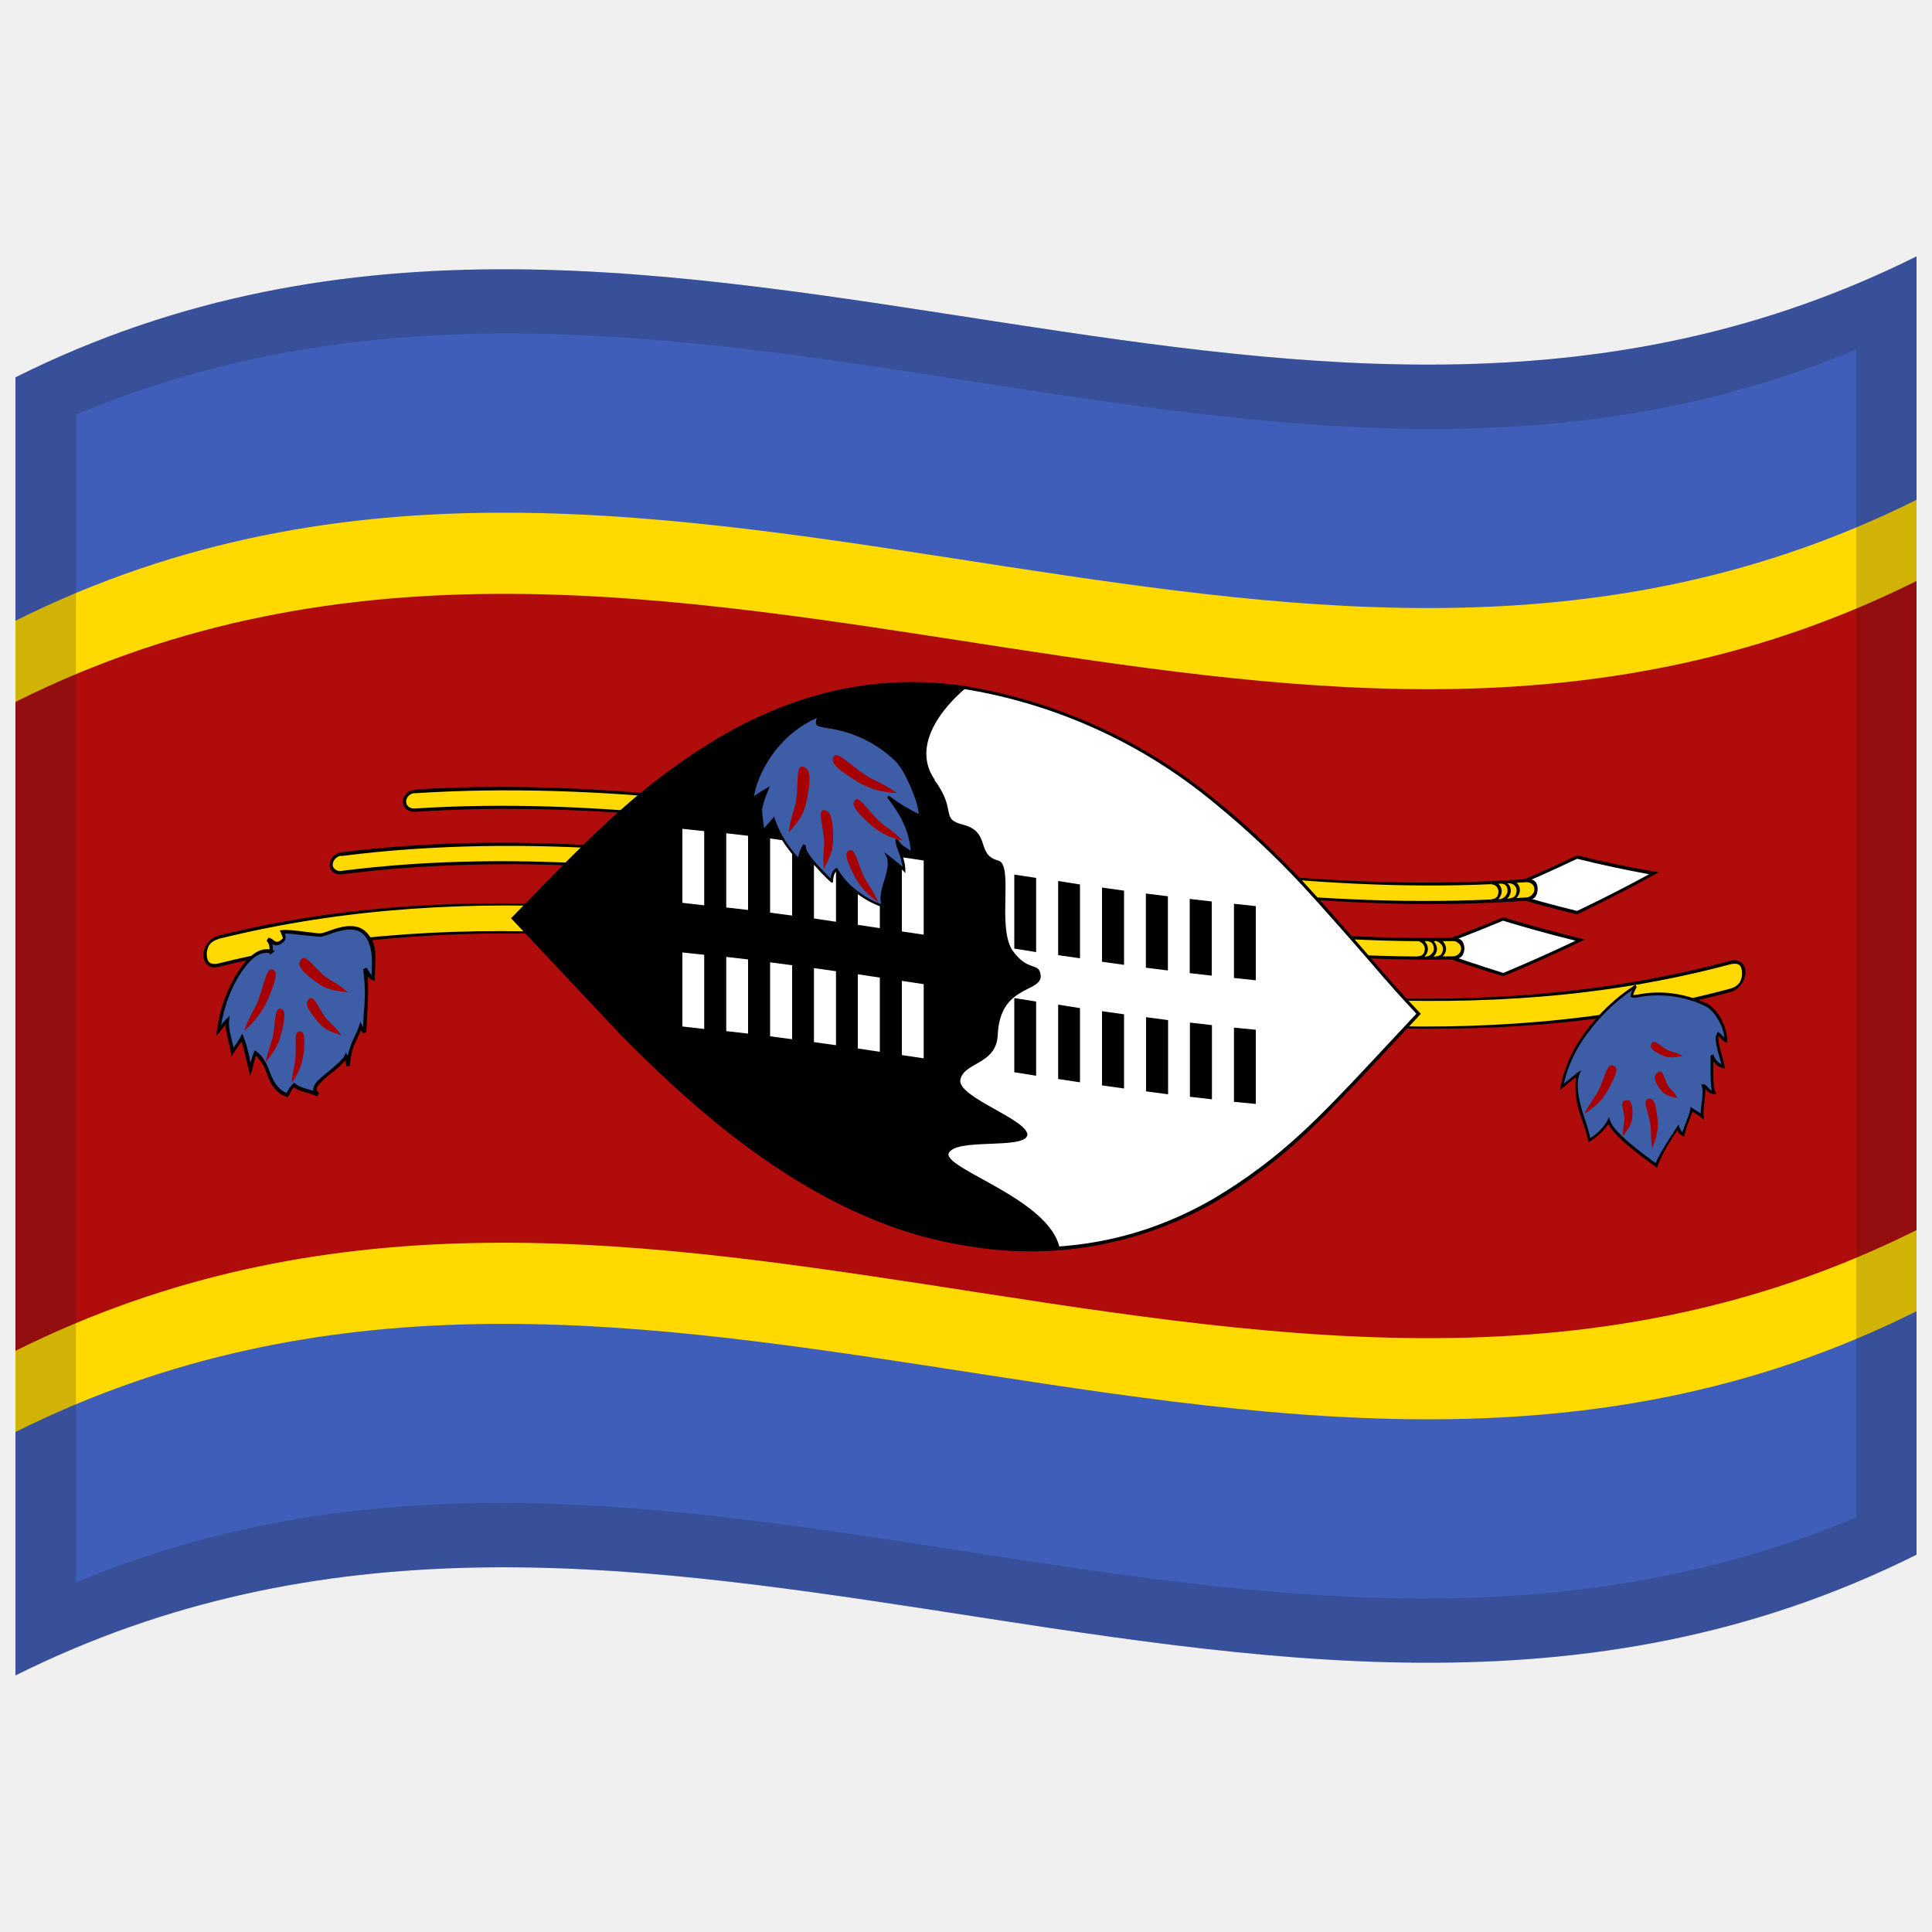
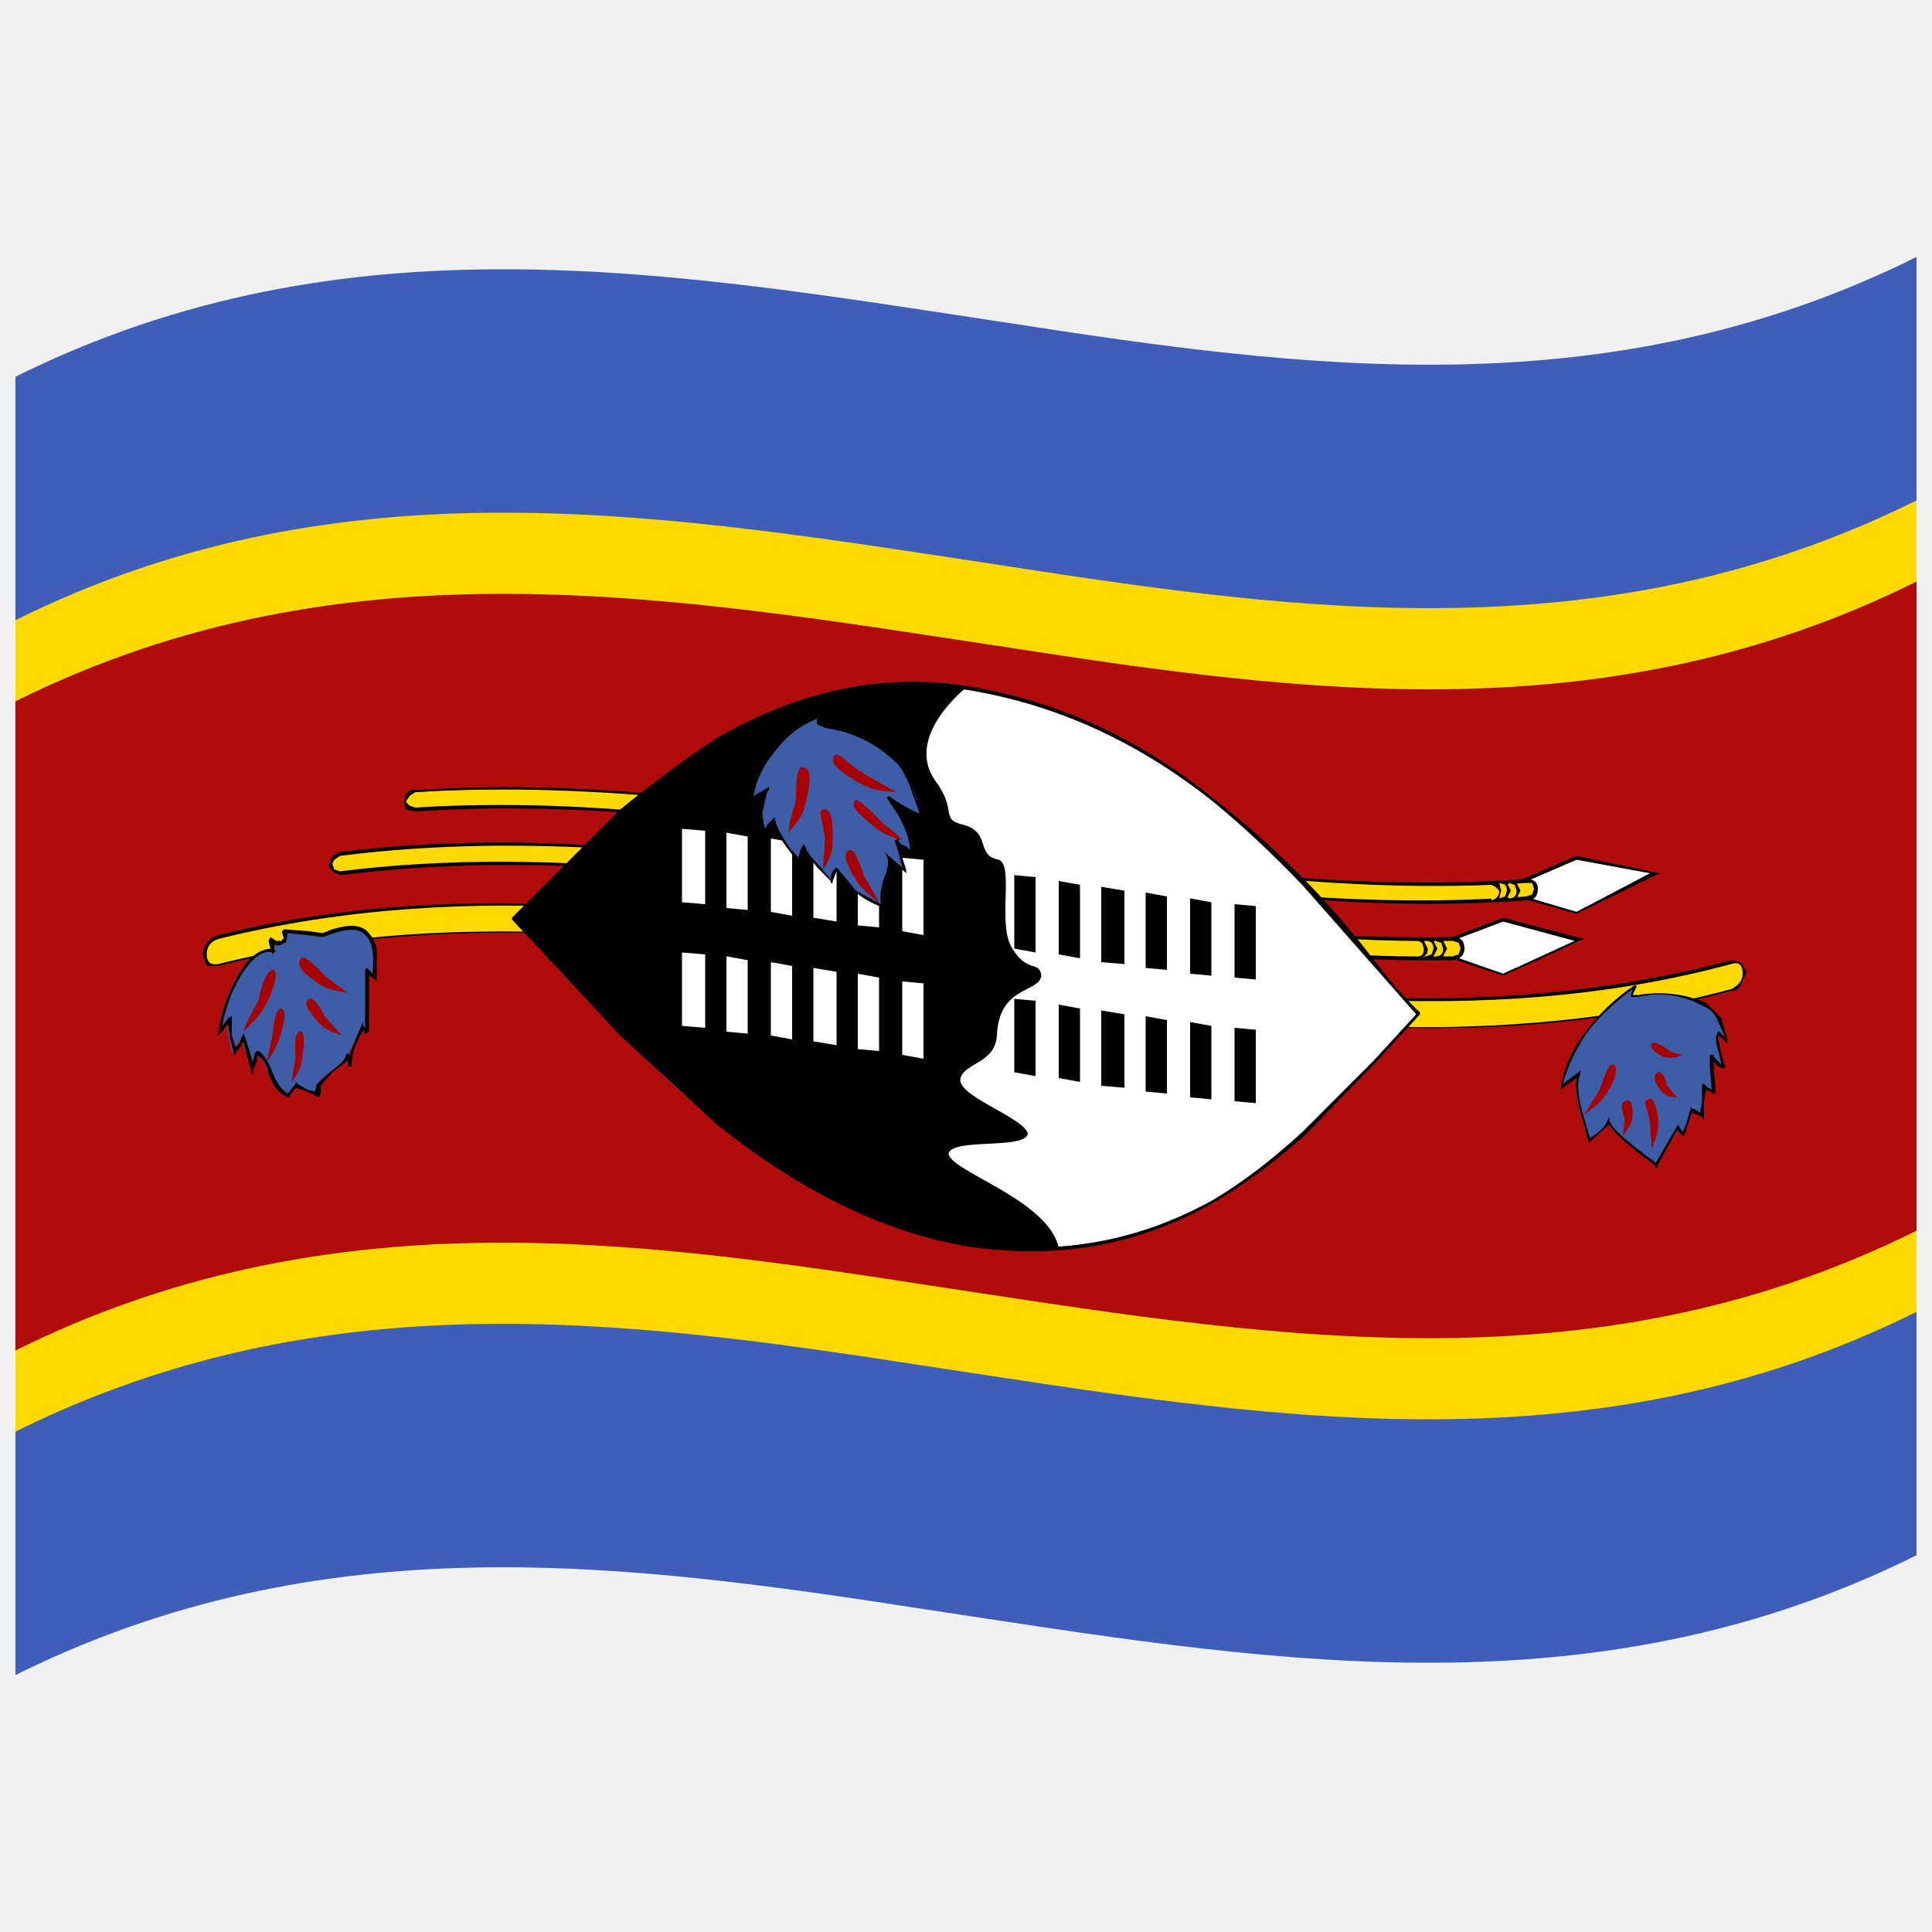
<svg xmlns="http://www.w3.org/2000/svg" viewBox="0 0 1000 1000">
-   <path fill="#3e5eb9" d="M8 195.3c170.8-85.3 341-54.5 513.3-28C676.5 191 833.4 211.8 992 132.7v672c-170.8 85.3-341 54.5-513.3 28C323.5 809 166.6 788.1 8 867.2z" />
-   <path fill="#ffd900" d="M8 321.3c170.8-85.3 341-54.5 513.3-28C676.5 317 833.4 337.8 992 258.7v420c-170.8 85.3-341 54.5-513.3 28C323.5 683 166.6 662.1 8 741.2z" />
-   <path fill="#b10c0c" d="M8 363.3c170.8-85.3 341-54.5 513.3-28C676.5 359 833.4 379.8 992 300.7v336c-170.8 85.3-341 54.5-513.3 28C323.5 641 166.6 620.1 8 699.2z" />
-   <path fill="#fff" d="M816.3 443.6a827 827 0 0 1-39.8 17.7q19.5 6 39.8 11.1A786 786 0 0 0 856 452q-19.6-3.4-39.8-8.4" />
-   <path d="M816.3 442.7q20.8 5.2 42.3 8.8a793 793 0 0 1-42.3 21.8q-21-5-42.3-11.8a838 838 0 0 0 42-18.6zm0 1.8a842 842 0 0 1-37.4 16.7q18.5 5.7 37.4 10.3a783 783 0 0 0 37.3-19 598 598 0 0 1-37.3-8" />
-   <path fill="#ffd900" d="M214.6 409.6c190-12.3 379.9 60.2 575.5 46q4.6.2 5 4.5c-.2 2.8-2 4.8-5 5.2-190 13.7-379.9-58.8-575.5-46.1q-4.7-.2-5.1-4.5.4-4.4 5-5.1" />
-   <path d="M214.6 408.7C404.6 396.4 594.5 469 790 455c4-.1 5.7 1.2 5.9 5.1-.2 4-1.8 5.6-6 6.1-189.9 13.7-379.8-58.8-575.4-46q-2.5 0-4.2-1.4a5 5 0 0 1-1.8-3.9 6 6 0 0 1 1.8-4.1 7 7 0 0 1 4.2-2m0 1.7q-1.9.3-3 1.4-1.3 1.4-1.3 2.9 0 1.6 1.2 2.7 1.3 1 3 1c190-12.4 380 60.1 575.6 46q1.7 0 3-1.4 1.2-1.2 1.2-2.8 0-1.7-1.2-2.7-1.3-1-3-1c-190 13.7-379.9-58.8-575.5-46" />
-   <path fill="#ffd900" d="M781.2 465.9a6 6 0 0 0 4.6-5.1 5 5 0 0 0-4.6-4.5z" />
-   <path d="M781.2 465c2.6-.3 3.7-1.4 3.8-4.2q0-1.4-1.2-2.6a4 4 0 0 0-2.6-1v-1.8q2 0 3.8 1.5a5 5 0 0 1 1.7 3.8q0 2.1-1.7 4a6 6 0 0 1-3.8 2z" />
-   <path fill="#ffd900" d="M776.5 466.1a6 6 0 0 0 4.7-5 5 5 0 0 0-4.7-4.6z" />
-   <path d="M776.5 465.3a4 4 0 0 0 2.6-1.4q1.2-1.4 1.2-2.8 0-3.9-3.8-3.7v-1.7q2 0 3.8 1.5a5 5 0 0 1 1.7 3.8q0 2.1-1.7 4a6 6 0 0 1-3.8 2z" />
-   <path fill="#ffd900" d="M771.8 466.4a6 6 0 0 0 4.7-5 5 5 0 0 0-4.7-4.6z" />
-   <path d="M771.8 465.5c2.7-.3 3.7-1.4 3.8-4.1q0-1.4-1.2-2.7a4 4 0 0 0-2.6-1v-1.8q2 0 3.8 1.6a5 5 0 0 1 1.7 3.8 6 6 0 0 1-1.7 4 6 6 0 0 1-3.8 2z" />
-   <path fill="#fff" d="M778.1 475.7a905 905 0 0 1-39.8 15.4 861 861 0 0 0 39.8 13.4 841 841 0 0 0 39.8-17.9 714 714 0 0 1-39.8-11" />
-   <path d="M778.1 474.8q21 6.3 42.3 11.5a833 833 0 0 1-42.3 19q-21-6.3-42.3-14.2 20.7-7.4 42-16.2zm0 1.7a912 912 0 0 1-37.3 14.6q18.4 6.6 37.3 12.5a851 851 0 0 0 37.4-16.7 705 705 0 0 1-37.4-10.3" />
-   <path fill="#ffd900" d="M176.4 442c190.2-24.2 379.7 47.4 575.5 44.2q4.6.4 5.1 4.7-.5 4.3-5 4.9c-189.8 3-380.2-69-575.6-44.1q-4.7 0-5-4.2.3-4.4 5-5.4" />
-   <path d="M176.4 441.2C366.6 417 556.1 488.5 752 485.4c4.1 0 5.7 1.6 6 5.5-.3 3.9-1.9 5.5-6 5.7-189.7 3.1-380-69-575.5-44q-2.5.2-4.2-1.2a5 5 0 0 1-1.7-3.7q0-2.4 1.7-4.3a7 7 0 0 1 4.2-2.2m0 1.7q-1.7.3-3 1.6-1.2 1.4-1.3 3 0 1.5 1.3 2.5a4 4 0 0 0 3 .8C366.6 426.5 556.1 498.1 752 495q1.7 0 3-1.2a4 4 0 0 0 1.3-2.8q0-1.6-1.3-2.7a4 4 0 0 0-3-1.2c-189.7 3.1-380-69-575.5-44" />
-   <path fill="#ffd900" d="M743 495.9a5 5 0 0 0 4.7-4.8 5 5 0 0 0-4.7-4.8z" />
-   <path d="M743 495c2.7-.1 3.7-1.2 3.9-4a4 4 0 0 0-1.3-2.6 4 4 0 0 0-2.6-1.3v-1.7q2.1 0 3.8 1.8a6 6 0 0 1 1.7 3.8q0 2.2-1.7 4a6 6 0 0 1-3.8 1.7z" />
-   <path fill="#ffd900" d="M738.3 495.9a5 5 0 0 0 4.7-4.8 5 5 0 0 0-4.7-4.8z" />
-   <path d="M738.3 495q1.5 0 2.6-1.2a4 4 0 0 0 1.3-2.7c-.2-2.7-1.2-3.8-3.9-4v-1.6q2.1 0 3.8 1.7a6 6 0 0 1 1.7 3.9q0 2.1-1.7 3.9a6 6 0 0 1-3.8 1.7z" />
-   <path fill="#ffd900" d="M733.6 495.9a5 5 0 0 0 4.7-4.8 5 5 0 0 0-4.7-4.8z" />
-   <path d="M733.6 495c2.7-.1 3.7-1.2 3.9-4a4 4 0 0 0-1.2-2.6 4 4 0 0 0-2.7-1.3v-1.7q2.1 0 3.8 1.8a6 6 0 0 1 1.7 3.9q0 2.1-1.7 3.9a5 5 0 0 1-3.8 1.7z" />
-   <path fill="#ffd900" d="M113 485.2c259.2-64.7 518 83.9 782.7 13 4-.8 6.7 1.1 7 5.3-.3 4.2-3 7.7-7 9-259.5 69.6-517.6-79-782.7-13q-6.2 1-7-5.3a10 10 0 0 1 7-9" />
-   <path d="M113 484.3c259.2-64.7 518 83.9 782.7 13q3.3-.9 5.5.8t2.3 5.1a11 11 0 0 1-2.3 6.4q-2.3 3-5.5 3.9c-259.5 69.5-517.6-79.1-782.7-13q-3.3.8-5.5-1t-2.3-5.1a11 11 0 0 1 7.8-10.1m0 1.8c-4.1 1.2-5.8 3.5-6 7.8.2 4.3 1.8 5.6 6 4.8 259.2-64.7 518 83.9 782.7 13 4.1-1.3 5.9-3.6 6-8-.2-4.3-1.8-5.5-6-4.6C636.2 568.6 378.1 420 113 486" />
-   <path fill="#fff" d="M734.3 524.7C686.9 573 625.5 663 500 644c-109-17.2-188.2-121.1-234.3-168.7 47.9-48.8 124-136 234.3-119.3 124.7 19.6 187.8 120.6 234.3 168.7" />
-   <path d="m734.9 525.3-23 24.7q-23.5 25.3-37 37.8a269 269 0 0 1-46 34.4 192 192 0 0 1-129 22.6c-43-6.7-85.6-28.2-128.5-63q-24-19.6-50-46l-40.6-43.2-15.7-16.7-.6-.6.6-.6 15.6-16q25.5-26.3 40.6-39.5a337 337 0 0 1 50-37c43-25.3 85.5-33.6 128.7-27a274 274 0 0 1 129 58.7q22.5 18 45.8 42.8 13.5 14.6 37 41.8a673 673 0 0 0 23 25.6l.6.6zm-1.8-.6a686 686 0 0 1-22.5-25.2q-23.4-27-37-41.7a451 451 0 0 0-45.6-42.6 271 271 0 0 0-128-58.4c-42.8-6.5-85 1.8-127.7 26.9q-24 14.2-49.9 36.8c-10 9-23.5 21.8-40.5 39.3l-15 15.5 15 16.1 40.6 43.2q25.8 26.5 49.8 46C415 615 457.3 636.4 500 643c46.4 7.1 88.7.2 128-22.5a268 268 0 0 0 45.7-34.1q13.5-12.4 37-37.7z" />
-   <path d="M483.6 403.6C495.8 420 486 423.8 499 427c13.8 3.8 6.2 15.6 17.7 18.4 8 2.3-.5 33.2 7 46 8.5 12.5 14.5 5.8 15 14-.4 8.6-21.4 4.4-22.3 30.8-1.1 15.2-18 13.5-19.4 23.1-.2 9.1 34.5 20 34.8 28.1-1.3 8-38.4 1.1-40.9 10-.1 8.4 52.5 23.7 57.6 48.7-8.2 1.4-31 .5-48.4-2.1-108.8-17.1-188.2-121.1-234.3-168.7 48-48.8 124-136 234.3-119.3-.4.3-31.9 25-16.3 47.6z" />
-   <path fill="#fff" d="M353.2 467.3V429l11.3 1.2v38.4zm34-34.7V471l-11.3-1.3v-38.4zm22.8 3v38.3l-11.4-1.5V434zm-56.8 95.7V493l11.3 1.2v38.4zm34-34.7V535l-11.3-1.3v-38.4zm22.8 3v38.3l-11.4-1.5v-38.3zm11.3-24.2v-38.3l11.4 1.5v38.5zm34.1-33.4v38.4l-11.4-1.7v-38.4zm22.7 3.4v38.4l-11.3-1.7v-38.4zm-56.8 94v-38.3l11.4 1.6V541zm34.1-33.4v38.4l-11.4-1.7v-38.4zm22.7 3.4v38.4l-11.3-1.7v-38.4z" />
-   <path d="M525 491v-38.3l11.3 1.7v38.4zm34-33.2V496l-11.3-1.6V456zm22.8 3.2v38.4l-11.4-1.6v-38.4zM525 555v-38.4l11.3 1.8v38.4zm34-33.2v38.4l-11.3-1.7V520zm22.8 3.2v38.4l-11.4-1.6v-38.4zm11.3-24.1v-38.4l11.4 1.4v38.4zm34.1-34.3V505l-11.4-1.3v-38.4zM650 469v38.4l-11.3-1.2v-38.4zm-56.8 95.9v-38.4l11.4 1.5v38.4zm34.1-34.3V569l-11.4-1.3v-38.4zM650 533v38.4l-11.3-1.1v-38.4z" />
-   <path fill="#3d5da7" d="M846.6 510.4c-6.7 13.2 5-3.9 36 9.5 5.8 2.8 10.5 11.3 10.7 18.7-1.4-.7-2.6-2.4-4.1-3.5-1.9 3.1 2 12 2.8 17-4.8-1.7-4.4-2.9-6-6 .3 4.2-.5 15.4 1.1 19.4-3.7-.5-3.6-3-5.5-3.5 1.1 4.6-1 10.5-.5 15.8-2.2-1.6-4.5-2.9-5.5-3.6-.4 2.7-4 10.5-4.4 13-1.8-1-2.3-2.4-2.7-3.6a128 128 0 0 0-11 19.6c-6.6-4.6-22.4-15.8-24.9-23-2 4.5-4.5 6.2-10 10-2.2-11.6-9.7-23.6-5.7-34.4-3 2.2-5.5 4.3-8.5 6.8 3-17.5 17.3-38.5 38.2-52.2" />
-   <path d="M847.2 510.7q-2 3.9-1.8 4.3.1.1 2.8-.3 17.2-3.3 34.9 4.5 4.3 2 7.6 7.8 3.2 5.9 3.3 11.4v1.4l-1-.5q-1-.3-2.4-1.9l-1.2-1.2q-.4 2.4 1.7 9.5 1.4 4.5 1.5 6l.2 1.4-1.2-.3a9 9 0 0 1-4.8-3.4v2q-.2 11 1 13.6l.6 1.3h-1.5q-2.4-.3-4-2.4l-.3-.3q.2 2.6-.4 6.6-.6 5-.4 7.4l.3 2-1.5-1.1q-1.5-1.2-4.3-2.9l-.3-.2-2 5.5a34 34 0 0 0-2 6.2l-.1 1.2-1-.4a5 5 0 0 1-2.6-2.8 80 80 0 0 0-10.2 18.1l-.2 1.3-1-.6-2-1.5q-19-13.6-22.4-20.6a33 33 0 0 1-8.9 8.6l-.6.4-.8.6-.2-1q-.7-3.6-3.3-11.2a45 45 0 0 1-3-21.6q-2.9 2.1-7 5.6l-1.3 1.1.3-1.7a68 68 0 0 1 12.5-28q10.8-14.8 26-24.7v-.2h.4l.2.8zm-2.2 1.6a96 96 0 0 0-23.7 23.1 69 69 0 0 0-11.9 25.5l7.1-5.7 1.9-1.3-.9 2.1c-1.7 4.8-1 12 2.6 22.6q2.3 6.7 3 10.5a26 26 0 0 0 8.9-9.1l.8-2 .5 1.9q2 6.4 22.5 21.3l1.2.8q1.8-4.8 11-18.7l.9-1.3.3 1.3q.6 1.7 1.6 2.7.5-1.8 2-5.4 2-5 2-6.2l.2-1.5 1 .7 1.1.7 3.2 2q0-2.3.6-6 .7-5.6 0-8l-.3-1.1h1.2q1.1.2 2.2 1.6.9 1.1 2 1.7-.7-3.7-.6-12.8v-5.3l1.3-.7.8 1.7a7 7 0 0 0 3.5 3.4l-1.2-4.3c-1.9-6.6-2.2-10-1-11.8l.4-.6.5.3q.8.6 2 1.9l.8.8q-.4-4.5-3-9-3.2-5.7-7.2-7.5a56 56 0 0 0-34-4.5q-3.7.8-4.2-.3-.4-.8.9-3.5" />
-   <path fill="#a70000" d="M820.1 576.6c3-6.3 5.6-8.7 7.6-12.8 3.4-7.6 3.8-12.4 6.8-12.4 3 .6 2.9 3-.9 10.4-3.8 7.3-5.6 9-13.5 14.8m20 11.6c-.3-4.5.8-6.7.7-9.6-.6-5.4-2.3-8 .2-9 2.8-.6 3.8.7 4 6-.1 5.4-.8 6.8-5 12.6m15.2 6.4c-1-6.2-.4-9.2-1-13.2-1.5-7.3-3.8-11-1.5-12.5 2.7-.9 4 .8 5 8.2.9 7.2.4 9.3-2.5 17.5m15.7-48.1c-3.7-2-5.8-2-8.2-3.2-4.4-2.7-6-5.1-7.7-3.5-1.2 2.1-.4 3.5 4 5.8 4.5 2.1 5.9 2.1 12 .9m-2.7 21.8c-2-3.6-3.9-4.4-5.2-6.7-2.3-4.6-2.2-7.9-4.7-6.8-2.4 1.7-2.6 3.5 0 7.7 2.6 4 3.9 4.6 10 5.8" />
-   <path fill="#3d5da7" d="M140.5 492.7c-.3-3.7.3-4.1-1.9-6.5 3.3 1 3.3 4 7.3 1 1.5-1 2-1.1.3-4.9 4-.4 17.3 1.8 19.5 1.7 5.9-.8 15.5-7.8 23-1.2 6.6 6.6 4.5 13.8 4.4 23.7-2.6-1.2-1.5-1.8-4.3-5 2 8.3 0 23.8 0 33-1.2-2.1-1-1.2-2.1-3.3-3 8.5-6.3 10.7-6.4 20.4-1-3.7-.1-3-1.2-4.9-3.5 6.8-21.1 14.3-14.5 20-6.7-2.9-9.3-2.2-12.4-5.1a18 18 0 0 0-3.5 5.3c-11.4-3.8-7.6-15.5-16.5-22-1.6 3.7-1 3-2.6 8.8-1.8-7-2.4-11.6-4.4-16.7-1.8 3.4-1.6 2.3-4.8 7.6-1.5-8.8-3.4-10.4-2.7-16.6-3.4 3.4-1.2 1.7-4.6 5.7 3.5-24.5 17-44.2 27.4-41" />
-   <path d="M139.5 491.4v-.9q-.2-2.2-1.5-3.6l1-1.6q1.3.3 2.8 1.5 1.6 1.4 3.6-.2v-.1l.3-.2.7-.6q0-.6-1-2.9l-.6-1.2 1.4-.2q2.5-.4 12.7 1 6 .8 6.9.7 1.5-.1 5.6-1.7c8.5-3 14-2.7 17.8.7q3.8 3.6 4.8 8.6.5 3 .2 10l-.2 5.7v1.4l-1.2-.5q-1.6-.5-2.5-2 .6 6.5-.2 18.9l-.5 10.1-1.7.6-.9-1.4-.2-.3-2.4 5.4a31 31 0 0 0-3.2 13l-1.8.4q-.5-1.9-.5-3.3a51 51 0 0 1-7.4 6.8 45 45 0 0 0-6.7 6.1c-1.3 1.9-1.1 3 .4 4.3l-1 1.6q-2.7-1.2-6.5-2.2t-5.6-2.5q-1.1 1.3-2.7 4.4l-.4.7-.7-.2c-4.6-1.5-7.7-5-10.1-11.6a23 23 0 0 0-5.7-9.7l-.8 2.6-1.2 4.8-1 3.2-.7-2.9-1.6-6.7a90 90 0 0 0-2.2-8.3l-1 1.5q-1.4 1.8-3 4.4l-1.2 2-.3-2q-.6-3.5-1.7-7.7-1-4-1.1-7l-.6.8-2.4 3.1-1.8 2 .3-2.4a75 75 0 0 1 11.3-31.4c5.8-8.4 10.7-11.7 16-11m.2 2c-4.8-1-9.3 1.8-14.8 9.8q-7.8 11.8-10.5 27.6l.2-.4q.7-1 2.6-3l1.7-1.6-.3 2.1q-.4 3.6.9 8.5l1.4 5.9 1.8-2.6 1.8-3 .9-1.7.6 1.5q1.4 3.3 3 10.2l.7 3.5.3-1.2q.5-2.1 1.4-4.2l.5-1.2.8.6q4.2 2.8 7.1 11 3.1 8.4 8.5 10.5 2-3.5 3.4-4.8l.6-.5.5.5q1.8 1.5 5.6 2.6l3.7 1.1q-.2-1.7 1.3-4 1.6-2 7.2-6.5 6.6-5.4 7.7-7.6l.7-1.7.8 1.4.2.2q.9-4.2 2.9-8.5 2-4 3-7l.6-2 1 1.8.4.8.4-7.2a92 92 0 0 0-.3-22.5l1.5-1q1.3 1.4 2.2 3.2l.6.9.2-4.2c.3-8.4-1.1-13.8-4.5-17.2-3.4-3-8.3-3.2-16.2-.4q-4.5 1.7-6.1 1.8l-7.3-.7q-7.8-1-10.9-1 1 3.1-1 4.6l-.2.1c-2 1.6-3.5 1.8-5.3.8l.2 1.4.1 1.8 1 .4-2.5 1.9z" />
-   <path fill="#a70000" d="M126.3 533.6c3-8.1 5.5-11.1 7.5-16.3 3.4-9.5 4-15.6 6.9-15.6 2.8.8 2.8 3.8-1 13a45 45 0 0 1-13.4 18.9m11.2 16.3c1.3-6.9 3-9.7 3.9-14.2 1.3-8.1.7-13 3.3-13.6 2.7 0 3.2 2.4 1.5 10.5-1.9 7.9-3 9.8-8.7 17.3m13.5 10.5c.5-6.5 1.8-9.4 2-13.6.4-7.7-.8-12 1.6-13 2.7-.1 3.4 2 2.7 9.6a31 31 0 0 1-6.3 17m29-46.8c-5.6-5-8.8-5.7-12.4-8.7-6.5-5.8-9.2-10.7-11.6-8.5-2.2 2.7-1 5.3 5.7 10.5 6.7 5 8.9 5.6 18.3 6.7m-3.3 22.3c-3.7-5.2-6.2-6.4-8.6-9.7-4.2-6.1-5.4-10.7-7.9-9.4-2.3 2-1.8 4.4 2.7 10.1s6.2 6.4 13.8 9" />
-   <path fill="#3d5da7" d="M424.2 370.2c-6.1 11.8 11-2.4 39.4 23a61 61 0 0 1 12.6 29c-6-2.3-16.4-9.7-16.5-9.8.2.3 12 14.5 12.4 29.3-4.5-3.4-6.4-3.5-8-7 .2 4.7 3.6 8.3 3.9 15.6q-4.7-4.4-8.5-7c3.6 8.2-7 20-1.7 26A45 45 0 0 1 433 450c-2.1 1.4-2.4 3.4-2.5 6-.1 0-14.8-13.8-14-18.7a14 14 0 0 0-3 7.8 55 55 0 0 1-13-21c-2.7 3-2.8 3-5.4 6.1-2-12.3-2-11.8 2-21.7a86 86 0 0 0-7.8 5 59 59 0 0 1 35-43.4" />
-   <path d="m424.4 368.5.7 2.2-.4.1q-1.5 3-1 3.7.6.5 4.6 1a64 64 0 0 1 35.7 17.2q4 3.7 8.5 13.9a46 46 0 0 1 4.4 15.8v.8l-.8-.3a72 72 0 0 1-13.3-7.5l3.7 5.9a44 44 0 0 1 6.3 20.5v1.2l-1-.8q-1.5-1.2-3.8-2.5l-2.8-2.2 1.1 3q2.3 5.7 2.3 10v1.4l-1-1.1a80 80 0 0 0-7-5.9q.8 4.3-1.8 12c-2.2 6.5-2.3 10-.6 11.9l2 1.8-2.5-.7a48 48 0 0 1-24.9-18.8q-1.5 1.4-1.6 5v.4q-.3.3-.5.3h-.4l-.2-.1-.1-.2-.5-.4-1.7-1.6q-3-2.9-5.2-5.5a35 35 0 0 1-6.7-9.5q-1.2 2.4-1.7 5.9l-.2 1.3-1-1q-10.1-11.8-12.9-20.1l-1.8 2.1-2.7 3.1-1 1.2-.2-1.7v-.4a69 69 0 0 1-1.2-11.4q.3-2.4 2.4-8.2l-6 4-1.3 1 .3-1.8q2.1-13.5 11.4-25.6a57 57 0 0 1 23.7-18.2zm-1.6 3.1a56 56 0 0 0-21.7 17.2q-8.5 11.1-10.9 23.3 4-2.7 6.5-4.1l1.7-1-.7 2-.3.6a45 45 0 0 0-2.9 9.2q-.1 2.3 1 9.9l1.7-2 2.7-3 .8-1.1.4 1.4a55 55 0 0 0 12 19.7q.9-4.1 2.8-6.8l1.2.8c-.3 1.8 1.5 5 6.4 10.4l5.2 5.4 1.2 1.2q.5-4 2.7-5.2l.6-.4.4.7a37 37 0 0 0 9.9 11.1q6.1 4.8 12.7 7.1c-.9-2.6-.5-6.2 1.3-11.7q3.1-9.3 1.4-12.8l-1.2-2.4 2 1.5q4 3 7.5 6.1-.5-3.4-2.1-7.8a20 20 0 0 1-1.7-6.4h1.3a10 10 0 0 0 3.9 4l2.8 1.8a44 44 0 0 0-6-18.5q-3.2-5.3-6.2-9l.8-1a89 89 0 0 0 15.5 9.5q-.3-5.2-4.3-14.3-4.3-9.8-8-13.3a63 63 0 0 0-34.9-16.8q-4.5-.7-5.5-1.5-1-1.2 0-3.8" />
-   <path fill="#a70000" d="M408.2 430.9c1.2-8.7 3.2-11.8 4-17.4 1.1-10.2-.2-17 3.3-16.7 3.5.9 4.3 4.3 2.7 14.2-1.8 9.8-3.1 12-10 19.9m18.2 18.7c-.7-7.6.5-10.6.1-15.5-.9-8.9-3.1-14.3-.3-14.8 3.2.2 4.5 2.8 5 11.6.2 8.6-.5 10.7-4.8 18.7m28.2 17.3c-3.1-6.9-5.6-9.3-7.7-13.7-3.5-8.1-4.2-13.5-7-13.2-2.6 1-2.5 3.6 1.4 11.5a36 36 0 0 0 13.3 15.4m9.8-56.4c-7.9-5.4-11.8-6.2-16.9-9.6-9-6.3-13.8-11.8-15.9-9.5-1.7 3 .5 5.8 9.8 11.7a41 41 0 0 0 23 7.3m2.9 24.7c-5.8-5.7-9-7-12.8-10.6-6.6-6.8-9.5-12-11.8-10.5-2 2.1-.8 4.8 6 11.1a36 36 0 0 0 18.6 10" />
-   <path fill="#1a1a1a" d="M8 195.3c170.8-85.3 341-54.5 513.3-28C676.5 191 833.4 211.8 992 132.7v672c-170.8 85.3-341 54.5-513.3 28C323.5 809 166.6 788.1 8 867.2zm31.3 19.3v604.5c306.5-128.2 611.1 96 921.5-33.7V180.9C654.2 309 349.5 84.9 39.3 214.6" opacity=".2" />
+   <path fill="#3e5eb9" d="M8 195c171-85 341-54 513-28 155 24 312 45 471-34v672c-171 85-341 54-513 28-155-24-312-45-471 34z" />
+   <path fill="#ffd900" d="M8 321c171-85 341-54 513-28 155 24 312 45 471-34v420c-171 85-341 54-513 28-155-24-312-45-471 34z" />
+   <path fill="#b10c0c" d="M8 363c171-85 341-54 513-28 155 24 312 45 471-34v336c-171 85-341 54-513 28-155-24-312-45-471 34z" />
+   <path fill="#fff" d="m816 444-40 17 40 11 40-20z" />
+   <path d="m816 443 43 9-43 21-42-12zm0 2-37 16 37 11 38-20z" />
+   <path fill="#ffd900" d="M215 410c190-13 379 60 575 46q5 0 5 4 0 5-5 5c-190 14-380-58-575-46q-4 0-6-4 1-5 6-5" />
+   <path d="M215 409c190-13 379 60 575 46q6 0 6 5 0 6-6 6c-190 14-380-59-575-46l-5-1-1-4 1-4q3-3 5-2m0 1-3 2-2 3 2 2 3 1c190-12 379 61 575 46l3-1 1-3-1-3h-3c-190 13-380-59-575-47" />
+   <path fill="#ffd900" d="M781 466q5-2 5-5 0-5-5-5z" />
+   <path d="M781 465q4 0 4-4l-1-3-3-1v-2l4 2 2 4-2 4-4 2z" />
+   <path fill="#ffd900" d="M776 466q5 0 5-5 0-3-5-4z" />
+   <path d="m776 465 3-1 1-3q0-4-4-4v-1l4 1 2 4-2 4-4 2z" />
+   <path fill="#ffd900" d="M772 466q4 0 4-5-1-3-4-4z" />
+   <path d="M772 466q4-1 4-5l-2-2-2-1v-2l4 1 1 4-1 4-4 2z" />
+   <path fill="#fff" d="m778 476-40 15 40 13 40-17z" />
+   <path d="m778 475 42 11-42 19-42-14zm0 2-37 14 37 13 37-17z" />
+   <path fill="#ffd900" d="M176 442c191-24 380 47 576 44q5 0 5 5t-5 5c-190 3-380-69-576-44q-4-1-5-4 1-4 5-6" />
+   <path d="M176 441c191-24 380 48 576 44q6 0 6 6 0 5-6 6c-190 3-380-69-576-44l-4-2-2-3 2-5zm0 2-3 2-1 2 1 3 3 1c191-24 380 47 576 44l3-1 1-3-1-3-3-1c-190 3-380-69-576-44" />
+   <path fill="#ffd900" d="M743 496q4 0 5-5-1-4-5-5z" />
+   <path d="M743 495q4 0 4-4l-1-3-3-1v-2l4 2 2 4-2 4-4 2z" />
+   <path fill="#ffd900" d="M738 496q5 0 5-5 0-3-5-5z" />
+   <path d="m738 495 3-1 1-3q0-4-4-4v-2l4 2 2 4-2 4-4 2z" />
+   <path fill="#ffd900" d="M734 496q4 0 4-5 0-3-4-5z" />
+   <path d="M734 495q3 0 3-4l-1-3-2-1v-2l3 2 2 4q0 3-2 4l-3 2z" />
+   <path fill="#ffd900" d="M113 485c259-64 518 84 783 13q6-1 7 5-1 7-7 10c-260 69-518-80-783-13q-6 0-7-6 0-7 7-9" />
+   <path d="M113 484c259-64 518 84 783 13l5 1 3 5-3 7q-2 3-5 3c-260 70-518-79-783-13h-6l-2-6a11 11 0 0 1 8-10m0 2q-6 2-6 8t6 5c259-65 518 84 783 13q6-3 6-8 0-7-6-5c-260 70-518-79-783-13" />
+   <path fill="#fff" d="M734 525c-47 48-109 138-234 119-109-17-188-121-234-169 48-48 124-136 234-119 125 20 188 121 234 169" />
+   <path d="m735 525-23 25-37 38q-24 21-46 34-59 34-129 23-64-11-129-63l-50-46-40-43-16-17v-1l16-16 40-40q27-22 50-37 64-37 129-27 70 11 129 59a454 454 0 0 1 83 84q15 19 23 26zm-2 0-22-25-37-42q-24-25-46-43-59-47-128-58-64-10-128 27-23 13-50 37-15 12-40 39l-15 15 15 16 40 44 50 46q64 51 128 62 69 11 128-22 22-13 46-35l37-37zM484 404c12 16 2 20 15 23 14 4 6 16 18 18 8 3-1 34 7 46 8 13 14 6 15 14-1 9-22 5-23 31-1 15-18 14-19 23 0 9 34 20 35 28-2 8-39 2-41 10 0 9 52 24 57 49-8 2-31 1-48-2-109-17-188-121-234-169 48-49 124-136 234-119 0 0-32 25-16 48" />
+   <path fill="#fff" d="M353 467v-38l12 1v38zm34-34v38l-11-1v-39zm23 3v38l-11-2v-38zm-57 95v-38l12 1v38zm34-34v38l-11-1v-39zm23 3v38l-11-2v-38zm11-25v-38l12 2v38zm34-33v38l-11-1v-39zm23 3v39l-11-2v-38zm-57 94v-38l12 2v38zm34-33v38l-11-1v-39zm23 3v39l-11-2v-38z" />
+   <path d="M525 491v-38l11 1v39zm34-33v38l-11-2v-38zm23 3v38l-12-1v-39zm-57 94v-38l11 1v39zm34-33v38l-11-2v-38zm23 3v38l-12-1v-39zm11-24v-39l11 2v38zm34-34v38l-11-1v-39zm23 2v38l-11-1v-38zm-57 96v-39l11 2v38zm34-34v38l-11-1v-39zm23 2v38l-11-1v-38z" />
+   <path fill="#3d5da7" d="M847 510c-7 14 5-3 36 10q9 6 10 19l-4-4c-2 3 2 12 3 17-5-2-4-3-6-6 0 4-1 15 1 19-4 0-3-3-5-3l-1 16-5-4-5 13q-2-1-2-3l-12 19c-6-4-22-16-24-23q-3 6-10 10c-3-11-10-23-6-34l-9 7c3-18 18-39 39-53" />
+   <path d="m847 511-2 4h3q18-3 35 4l8 8 3 11v2l-1-1-2-2-2-1 2 10 2 6v1h-1q-4-1-5-4v2l1 14v1h-1l-4-2-1 6v10l-1-2-5-2v-1l-2 6-2 6v1h-1l-3-3-10 18v2l-1-1-2-2q-19-14-22-20l-9 8-1 1h-1v-1l-3-11q-4-13-3-21l-7 5-2 1 1-1q2-15 12-28 11-15 26-25h1zm-2 1q-14 10-24 23-9 14-12 26l8-6 1-1v2q-3 7 2 23l3 10q7-4 9-9l1-2v2q2 6 23 21l1 1 11-19 1-1v1l2 3 2-5 2-7v-1l1 1h1l3 2 1-6v-9h1l2 2 2 1-1-12v-6h2v1l4 4-1-5q-3-9-1-11v-1h1l2 2 1 1-4-9q-3-6-7-7-16-9-34-5h-4z" />
+   <path fill="#a70000" d="m820 577 8-13q4-12 6-13 5 0 0 11c-4 7-6 9-14 15m20 11 1-9q-3-8 0-9 4-2 4 6c0 5-1 6-5 12m15 7-1-14c-1-7-4-11-1-12q3-2 5 8c1 7 0 9-3 18m16-49q-6-1-8-3-6-4-8-3-2 2 4 6 5 3 12 0m-3 22-5-6q-2-8-5-7-3 2 0 7 3 6 10 6" />
+   <path fill="#3d5da7" d="M140 493q1-4-1-7c3 1 3 4 7 1q2 0 0-5l20 2c6-1 15-8 23-1 6 6 4 14 4 23l-4-5c2 9 0 24 0 33l-2-3c-3 9-7 11-7 21l-1-5c-3 6-21 14-14 20l-13-5-3 5c-12-4-8-16-17-22l-2 9-5-17-5 8c-1-9-3-11-2-17-4 3-2 2-5 6 4-25 17-44 27-41" />
+   <path d="m140 491-1-4 1-2 3 2h3v-1h1l-1-3v-1l1-1 13 1 7 1 5-2q13-4 18 1 4 4 5 9v17l-1-1-3-2v29l-2 1-1-2-3 6q-3 6-3 13h-2v-3l-8 6-6 7v4l-1 2-6-3-6-2-3 4v1h-1q-6-2-10-12-1-7-6-10v3l-2 5v3l-1-3-2-7-2-8-1 2-3 4-1 2v-2l-2-8-1-7-1 1-2 3-2 2v-2q3-18 12-32 7-11 16-11m0 2q-7-2-15 10t-11 28l1-1 2-3 2-1v10l2 6 2-2 1-3 1-2 1 2 3 10 1 3v-1l1-4 1-1h1q4 3 7 11t8 11l4-5v-1l1 1 5 3 4 1 1-4 8-7q7-5 7-8l1-1 1 1 3-8 3-7 1-2v2l1 1v-30l1-1 3 3v1-4q1-13-4-17-4-5-16-1l-6 2-8-1-10-1-1 5h-1q-2 2-5 1v3h1l-2 2z" />
+   <path fill="#a70000" d="M126 534c3-9 6-12 8-17q3-14 7-15 4 0-1 13c-4 9-6 11-14 19m12 16 3-14q1-12 4-14 4 0 1 11c-2 7-3 9-8 17m13 10 2-13q-1-12 2-13t2 9c-1 8-1 10-6 17m29-46-12-9q-10-11-12-9-4 4 6 11c6 5 9 5 18 7m-3 22-9-10q-5-10-8-9-4 2 3 10c4 5 6 6 14 9" />
+   <path fill="#3d5da7" d="M424 370c-6 12 11-2 40 23 5 5 12 22 12 29-6-2-16-10-16-10 0 1 12 15 12 30l-8-7c0 4 4 8 4 15l-9-7c4 8-7 20-1 26q-18-6-25-19l-3 6s-14-14-14-19q-3 4-2 8-9-10-14-21l-5 6c-2-12-2-12 2-21l-8 5c3-18 16-36 35-44" />
+   <path d="m424 368 1 3-1 3 4 2q20 2 36 17 4 3 8 14l5 15v1h-1l-13-8 3 6q7 11 7 21v1l-1-1-4-2-3-3 1 4 3 9v2l-1-1-7-6-2 12q-3 9-1 12l2 2-2-1a47 47 0 0 1-25-19l-2 5v1h-1v-1l-2-2-5-5-7-9-2 5v2l-1-1q-10-12-13-20l-2 2-2 3-1 1-1-2-1-11 3-9-6 4-2 1 1-1q2-14 11-26 10-14 24-18zm-1 4q-13 5-22 17-9 11-11 23l7-4 1-1v2l-1 1-2 9q-1 2 1 10l1-2 3-3 1-1v1q2 8 12 20l3-7 1 1q0 3 7 10l5 6 1 1q0-4 3-6l1 1 9 11 13 7q-1-4 1-12 4-9 2-13l-1-2 2 2 7 6-2-8-2-6 2-1q0 3 4 4l2 2q0-7-6-18l-6-9 1-1q10 7 16 9l-5-14q-4-10-8-13a63 63 0 0 0-35-17l-5-2z" />
+   <path fill="#a70000" d="M408 431c1-9 3-12 4-17q0-17 3-17 6 0 3 14c-2 10-3 12-10 20m18 19 1-16c-1-9-4-14-1-15q5-1 5 12c0 9 0 11-5 19m29 17-8-14q-4-13-7-13-5 1 1 12c4 7 6 9 14 15m9-57-16-9c-10-6-14-12-16-10q-4 4 9 12c10 6 12 6 23 7m3 25c-5-6-9-7-12-11q-10-10-12-10-4 3 6 11c7 6 9 7 18 10" />
</svg>
